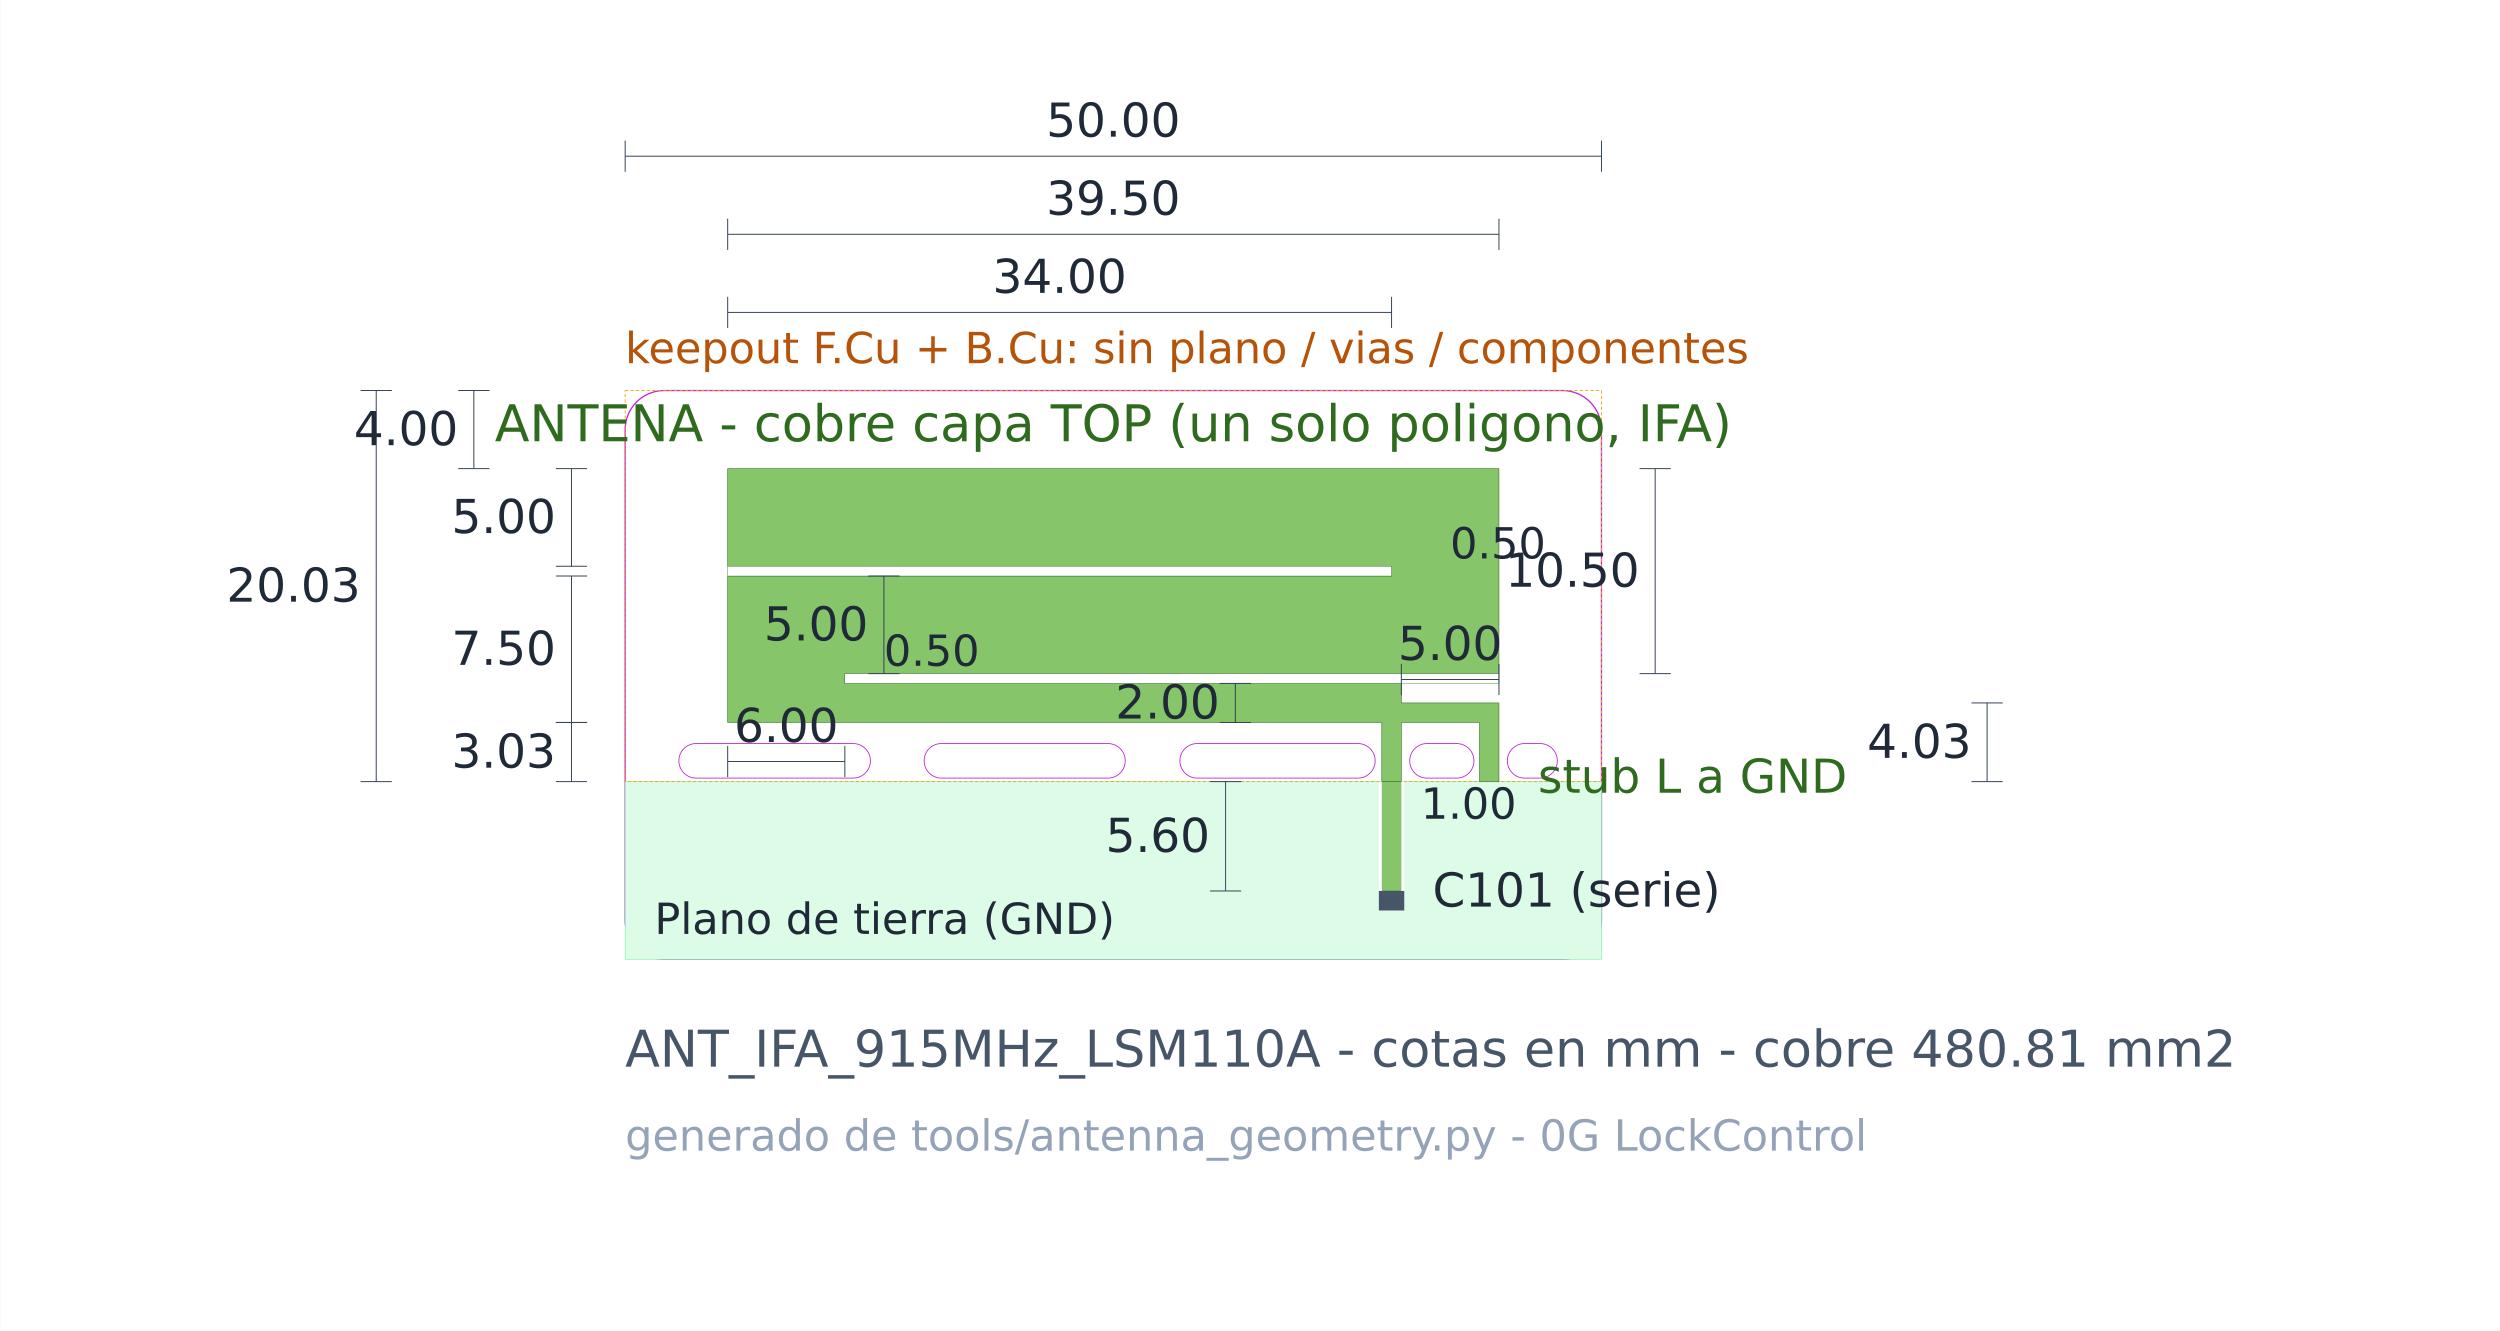
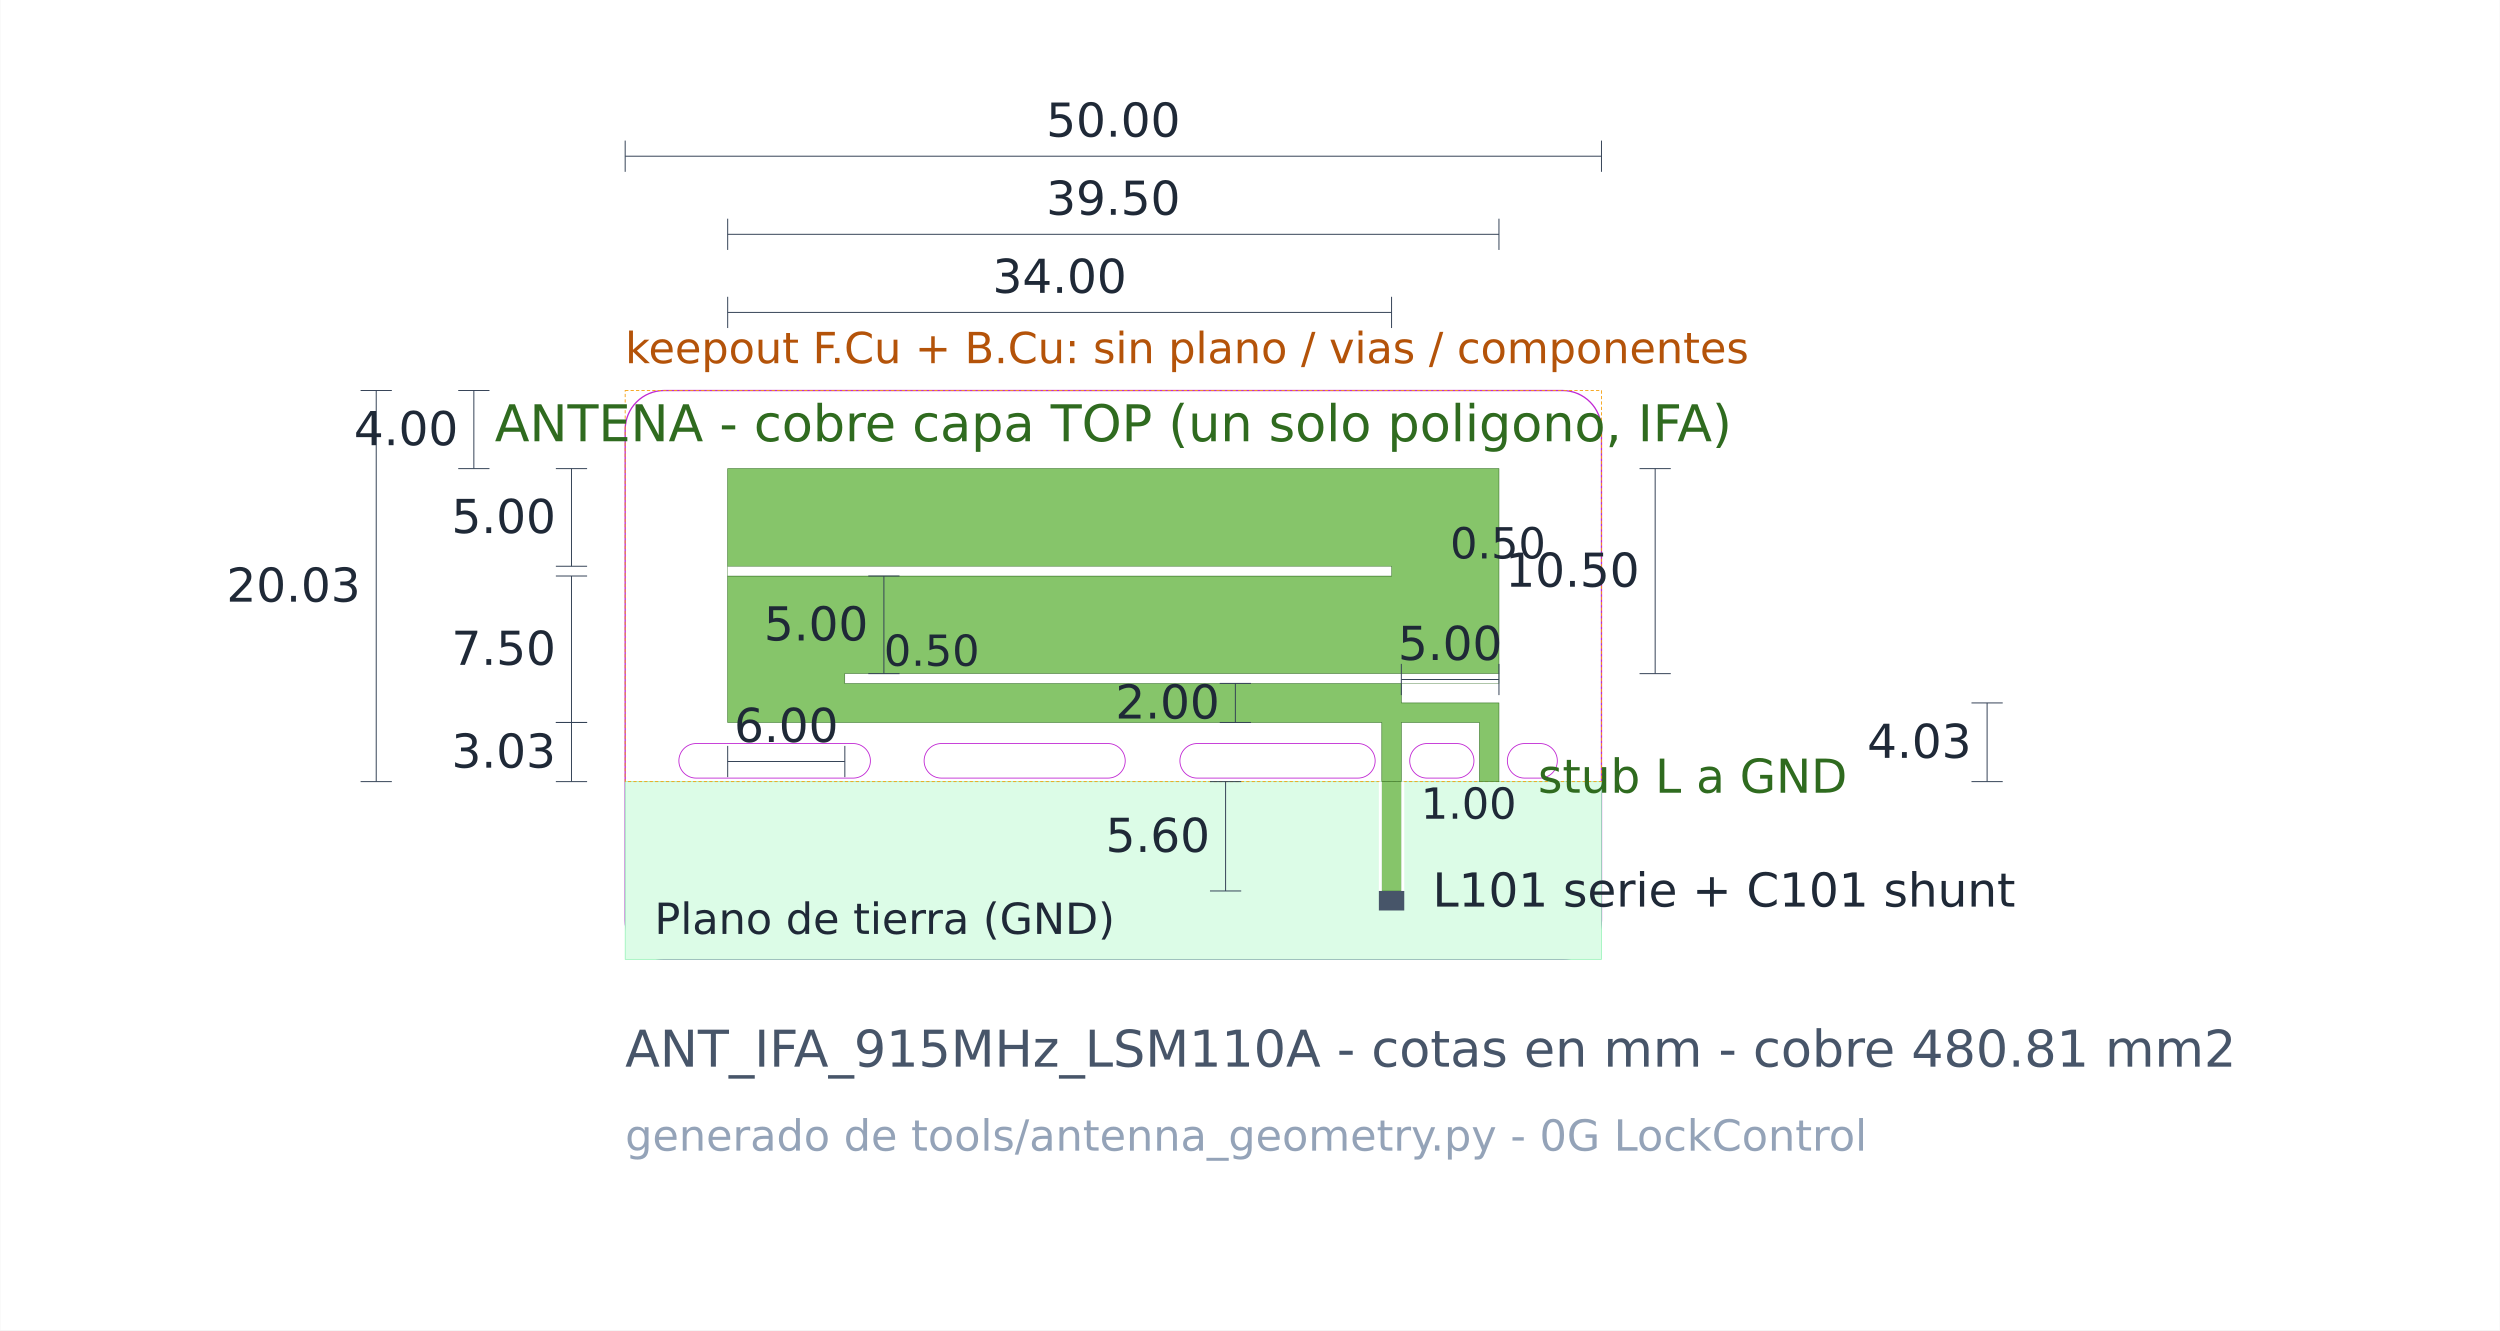
<svg xmlns="http://www.w3.org/2000/svg" width="2304" height="1226" viewBox="0 0 2304.00 1226.34">
  <rect width="100%" height="100%" fill="#ffffff" />
  <rect x="576.00" y="360.00" width="900.00" height="524.34" rx="36.00" fill="none" stroke="#c026d3" stroke-width="1.2" />
  <rect x="576.00" y="720.54" width="900.00" height="163.80" fill="#dcfce7" stroke="#86efac" stroke-width="0.6" />
  <text x="603.00" y="860.94" font-size="39.60" text-anchor="start" fill="#1f2937" font-family="DejaVu Sans, Helvetica, Arial, sans-serif">Plano de tierra (GND)</text>
  <rect x="576.00" y="360.00" width="900.00" height="360.54" fill="none" stroke="#f59e0b" stroke-width="0.8" stroke-dasharray="3 2" />
  <text x="576.00" y="334.80" font-size="39.60" text-anchor="start" fill="#b45309" font-family="DejaVu Sans, Helvetica, Arial, sans-serif">keepout F.Cu + B.Cu: sin plano / vias / componentes</text>
  <polygon points="670.50,432.00 1381.50,432.00 1381.50,621.00 778.50,621.00 778.50,630.00 1291.50,630.00 1291.50,648.00 1381.50,648.00 1381.50,720.54 1363.50,720.54 1363.50,666.00 1291.50,666.00 1291.50,720.54 1273.50,720.54 1273.50,666.00 670.50,666.00 670.50,531.00 1282.50,531.00 1282.50,522.00 670.50,522.00" fill="#86c56a" stroke="#2f6b1f" stroke-width="0.5" />
  <rect x="670.50" y="522.00" width="612.00" height="9.00" fill="#ffffff" stroke="#2f6b1f" stroke-width="0.35" />
  <rect x="778.50" y="621.00" width="603.00" height="9.00" fill="#ffffff" stroke="#2f6b1f" stroke-width="0.35" />
  <rect x="625.50" y="685.44" width="176.58" height="31.86" rx="15.93" fill="#ffffff" stroke="#c026d3" stroke-width="0.8" />
  <rect x="851.58" y="685.44" width="185.40" height="31.86" rx="15.93" fill="#ffffff" stroke="#c026d3" stroke-width="0.8" />
  <rect x="1087.38" y="685.44" width="180.00" height="31.86" rx="15.93" fill="#ffffff" stroke="#c026d3" stroke-width="0.8" />
  <rect x="1299.24" y="685.44" width="59.22" height="31.86" rx="15.93" fill="#ffffff" stroke="#c026d3" stroke-width="0.8" />
  <rect x="1389.24" y="685.44" width="46.08" height="31.86" rx="15.93" fill="#ffffff" stroke="#c026d3" stroke-width="0.8" />
  <rect x="1273.50" y="720.54" width="18.00" height="100.80" fill="#86c56a" stroke="#2f6b1f" stroke-width="0.4" />
  <rect x="1270.80" y="720.54" width="2.70" height="100.80" fill="#ffffff" stroke="none" />
  <rect x="1291.50" y="720.54" width="2.70" height="100.80" fill="#ffffff" stroke="none" />
  <rect x="1270.80" y="821.34" width="23.40" height="18.00" fill="#475569" />
-   <text x="1320.30" y="835.74" font-size="43.20" text-anchor="start" fill="#1f2937" font-family="DejaVu Sans, Helvetica, Arial, sans-serif">C101 (serie)</text>
+   <text x="1320.30" y="835.74" font-size="43.20" text-anchor="start" fill="#1f2937" font-family="DejaVu Sans, Helvetica, Arial, sans-serif">L101 serie + C101 shunt</text>
  <text x="1026.00" y="406.80" font-size="46.80" text-anchor="middle" fill="#2f6b1f" font-family="DejaVu Sans, Helvetica, Arial, sans-serif">ANTENA - cobre capa TOP (un solo poligono, IFA)</text>
  <text x="1417.50" y="730.80" font-size="43.20" text-anchor="start" fill="#2f6b1f" font-family="DejaVu Sans, Helvetica, Arial, sans-serif">stub L a GND</text>
  <line x1="576.00" y1="144.00" x2="1476.00" y2="144.00" stroke="#334155" stroke-width="0.9" />
  <line x1="576.00" y1="129.60" x2="576.00" y2="158.40" stroke="#334155" stroke-width="0.9" />
  <line x1="1476.00" y1="129.60" x2="1476.00" y2="158.40" stroke="#334155" stroke-width="0.9" />
  <text x="1026.00" y="126.00" font-size="43.20" text-anchor="middle" fill="#1f2937" font-family="DejaVu Sans, Helvetica, Arial, sans-serif">50.00</text>
  <line x1="670.50" y1="216.00" x2="1381.50" y2="216.00" stroke="#334155" stroke-width="0.9" />
  <line x1="670.50" y1="201.60" x2="670.50" y2="230.40" stroke="#334155" stroke-width="0.9" />
  <line x1="1381.50" y1="201.60" x2="1381.50" y2="230.40" stroke="#334155" stroke-width="0.9" />
  <text x="1026.00" y="198.00" font-size="43.20" text-anchor="middle" fill="#1f2937" font-family="DejaVu Sans, Helvetica, Arial, sans-serif">39.50</text>
  <line x1="670.50" y1="288.00" x2="1282.50" y2="288.00" stroke="#334155" stroke-width="0.9" />
  <line x1="670.50" y1="273.60" x2="670.50" y2="302.40" stroke="#334155" stroke-width="0.9" />
  <line x1="1282.50" y1="273.60" x2="1282.50" y2="302.40" stroke="#334155" stroke-width="0.9" />
  <text x="976.50" y="270.00" font-size="43.20" text-anchor="middle" fill="#1f2937" font-family="DejaVu Sans, Helvetica, Arial, sans-serif">34.00</text>
  <line x1="670.50" y1="702.00" x2="778.50" y2="702.00" stroke="#334155" stroke-width="0.9" />
  <line x1="670.50" y1="687.60" x2="670.50" y2="716.40" stroke="#334155" stroke-width="0.9" />
  <line x1="778.50" y1="687.60" x2="778.50" y2="716.40" stroke="#334155" stroke-width="0.9" />
  <text x="724.50" y="684.00" font-size="43.20" text-anchor="middle" fill="#1f2937" font-family="DejaVu Sans, Helvetica, Arial, sans-serif">6.00</text>
  <line x1="1291.50" y1="626.40" x2="1381.50" y2="626.40" stroke="#334155" stroke-width="0.9" />
  <line x1="1291.50" y1="612.00" x2="1291.50" y2="640.80" stroke="#334155" stroke-width="0.9" />
  <line x1="1381.50" y1="612.00" x2="1381.50" y2="640.80" stroke="#334155" stroke-width="0.9" />
  <text x="1336.50" y="608.40" font-size="43.20" text-anchor="middle" fill="#1f2937" font-family="DejaVu Sans, Helvetica, Arial, sans-serif">5.00</text>
  <line x1="346.50" y1="360.00" x2="346.50" y2="720.54" stroke="#334155" stroke-width="0.9" />
  <line x1="332.10" y1="360.00" x2="360.90" y2="360.00" stroke="#334155" stroke-width="0.9" />
  <line x1="332.10" y1="720.54" x2="360.90" y2="720.54" stroke="#334155" stroke-width="0.9" />
  <text x="332.10" y="554.67" font-size="43.20" text-anchor="end" fill="#1f2937" font-family="DejaVu Sans, Helvetica, Arial, sans-serif">20.03</text>
  <line x1="436.50" y1="360.00" x2="436.50" y2="432.00" stroke="#334155" stroke-width="0.9" />
  <line x1="422.10" y1="360.00" x2="450.90" y2="360.00" stroke="#334155" stroke-width="0.9" />
  <line x1="422.10" y1="432.00" x2="450.90" y2="432.00" stroke="#334155" stroke-width="0.9" />
  <text x="422.10" y="410.40" font-size="43.20" text-anchor="end" fill="#1f2937" font-family="DejaVu Sans, Helvetica, Arial, sans-serif">4.00</text>
  <line x1="526.50" y1="432.00" x2="526.50" y2="522.00" stroke="#334155" stroke-width="0.9" />
  <line x1="512.10" y1="432.00" x2="540.90" y2="432.00" stroke="#334155" stroke-width="0.9" />
  <line x1="512.10" y1="522.00" x2="540.90" y2="522.00" stroke="#334155" stroke-width="0.9" />
  <text x="512.10" y="491.40" font-size="43.20" text-anchor="end" fill="#1f2937" font-family="DejaVu Sans, Helvetica, Arial, sans-serif">5.00</text>
  <line x1="526.50" y1="531.00" x2="526.50" y2="666.00" stroke="#334155" stroke-width="0.9" />
  <line x1="512.10" y1="531.00" x2="540.90" y2="531.00" stroke="#334155" stroke-width="0.9" />
  <line x1="512.10" y1="666.00" x2="540.90" y2="666.00" stroke="#334155" stroke-width="0.9" />
  <text x="512.10" y="612.90" font-size="43.20" text-anchor="end" fill="#1f2937" font-family="DejaVu Sans, Helvetica, Arial, sans-serif">7.50</text>
  <line x1="526.50" y1="666.00" x2="526.50" y2="720.54" stroke="#334155" stroke-width="0.9" />
  <line x1="512.10" y1="666.00" x2="540.90" y2="666.00" stroke="#334155" stroke-width="0.9" />
  <line x1="512.10" y1="720.54" x2="540.90" y2="720.54" stroke="#334155" stroke-width="0.9" />
  <text x="512.10" y="707.67" font-size="43.20" text-anchor="end" fill="#1f2937" font-family="DejaVu Sans, Helvetica, Arial, sans-serif">3.03</text>
  <line x1="814.50" y1="531.00" x2="814.50" y2="621.00" stroke="#334155" stroke-width="0.9" />
  <line x1="800.10" y1="531.00" x2="828.90" y2="531.00" stroke="#334155" stroke-width="0.9" />
  <line x1="800.10" y1="621.00" x2="828.90" y2="621.00" stroke="#334155" stroke-width="0.9" />
  <text x="800.10" y="590.40" font-size="43.20" text-anchor="end" fill="#1f2937" font-family="DejaVu Sans, Helvetica, Arial, sans-serif">5.00</text>
  <line x1="1138.50" y1="630.00" x2="1138.50" y2="666.00" stroke="#334155" stroke-width="0.9" />
  <line x1="1124.10" y1="630.00" x2="1152.90" y2="630.00" stroke="#334155" stroke-width="0.9" />
  <line x1="1124.10" y1="666.00" x2="1152.90" y2="666.00" stroke="#334155" stroke-width="0.9" />
  <text x="1124.10" y="662.40" font-size="43.20" text-anchor="end" fill="#1f2937" font-family="DejaVu Sans, Helvetica, Arial, sans-serif">2.00</text>
  <line x1="1525.50" y1="432.00" x2="1525.50" y2="621.00" stroke="#334155" stroke-width="0.9" />
  <line x1="1511.10" y1="432.00" x2="1539.90" y2="432.00" stroke="#334155" stroke-width="0.9" />
  <line x1="1511.10" y1="621.00" x2="1539.90" y2="621.00" stroke="#334155" stroke-width="0.9" />
  <text x="1511.10" y="540.90" font-size="43.20" text-anchor="end" fill="#1f2937" font-family="DejaVu Sans, Helvetica, Arial, sans-serif">10.50</text>
  <line x1="1831.50" y1="648.00" x2="1831.50" y2="720.54" stroke="#334155" stroke-width="0.9" />
  <line x1="1817.10" y1="648.00" x2="1845.90" y2="648.00" stroke="#334155" stroke-width="0.9" />
  <line x1="1817.10" y1="720.54" x2="1845.90" y2="720.54" stroke="#334155" stroke-width="0.9" />
  <text x="1817.10" y="698.67" font-size="43.20" text-anchor="end" fill="#1f2937" font-family="DejaVu Sans, Helvetica, Arial, sans-serif">4.03</text>
  <line x1="1129.50" y1="720.54" x2="1129.50" y2="821.34" stroke="#334155" stroke-width="0.9" />
  <line x1="1115.10" y1="720.54" x2="1143.90" y2="720.54" stroke="#334155" stroke-width="0.9" />
  <line x1="1115.10" y1="821.34" x2="1143.90" y2="821.34" stroke="#334155" stroke-width="0.9" />
  <text x="1115.10" y="785.34" font-size="43.20" text-anchor="end" fill="#1f2937" font-family="DejaVu Sans, Helvetica, Arial, sans-serif">5.60</text>
  <text x="1336.50" y="514.80" font-size="39.60" text-anchor="start" fill="#1f2937" font-family="DejaVu Sans, Helvetica, Arial, sans-serif">0.50</text>
  <text x="814.50" y="613.80" font-size="39.60" text-anchor="start" fill="#1f2937" font-family="DejaVu Sans, Helvetica, Arial, sans-serif">0.50</text>
  <text x="1309.50" y="754.74" font-size="39.60" text-anchor="start" fill="#1f2937" font-family="DejaVu Sans, Helvetica, Arial, sans-serif">1.00</text>
  <text x="576.00" y="983.34" font-size="46.80" text-anchor="start" fill="#475569" font-family="DejaVu Sans, Helvetica, Arial, sans-serif">ANT_IFA_915MHz_LSM110A - cotas en mm - cobre 480.81 mm2</text>
  <text x="576.00" y="1060.74" font-size="39.60" text-anchor="start" fill="#94a3b8" font-family="DejaVu Sans, Helvetica, Arial, sans-serif">generado de tools/antenna_geometry.py - 0G LockControl</text>
</svg>
